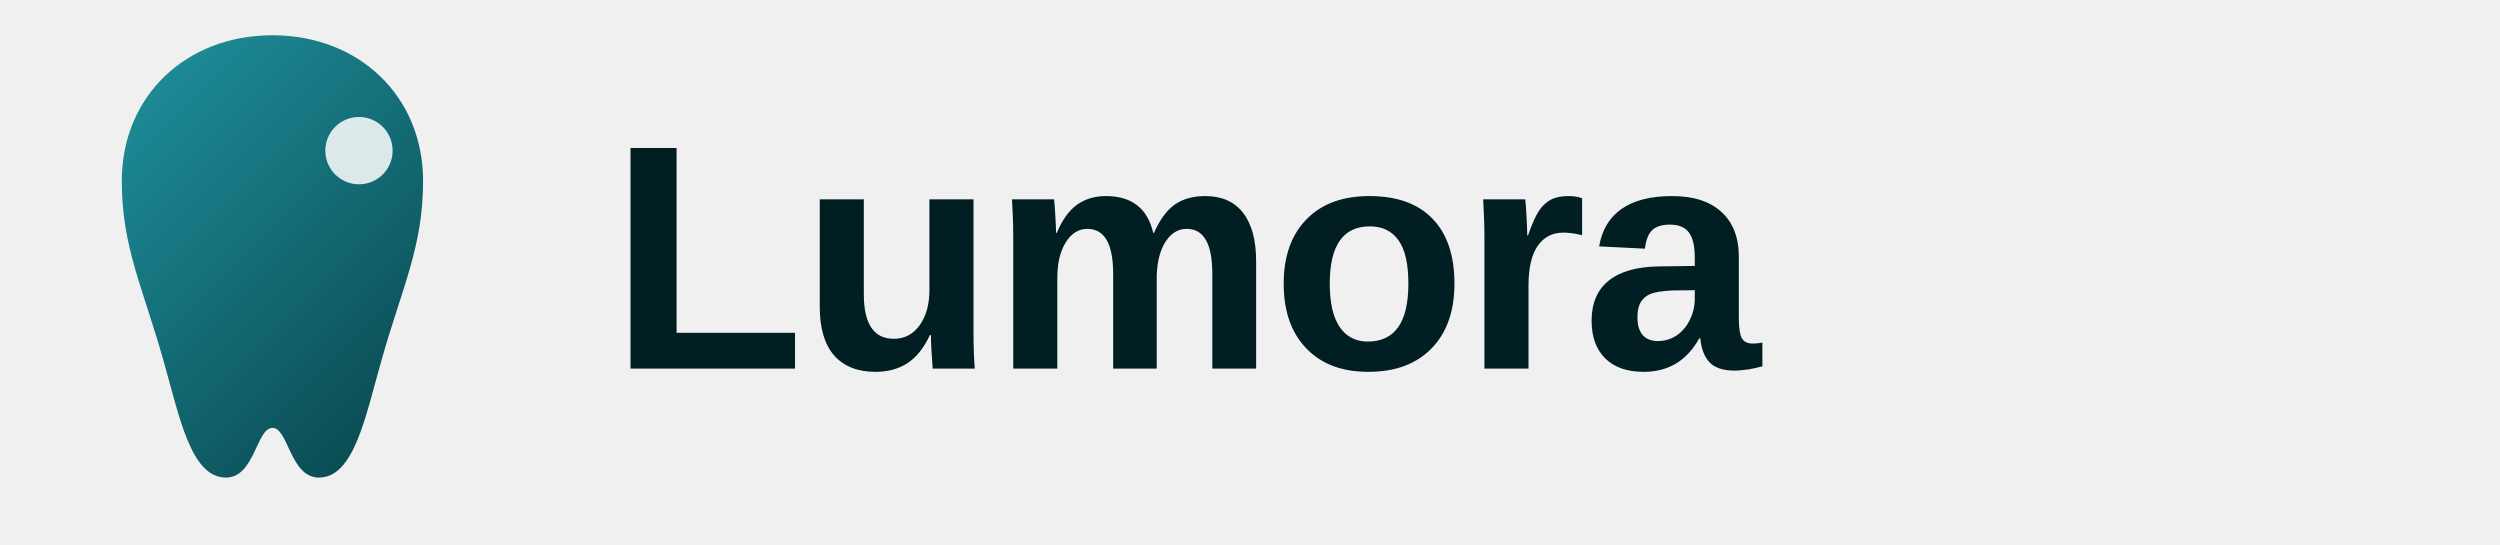
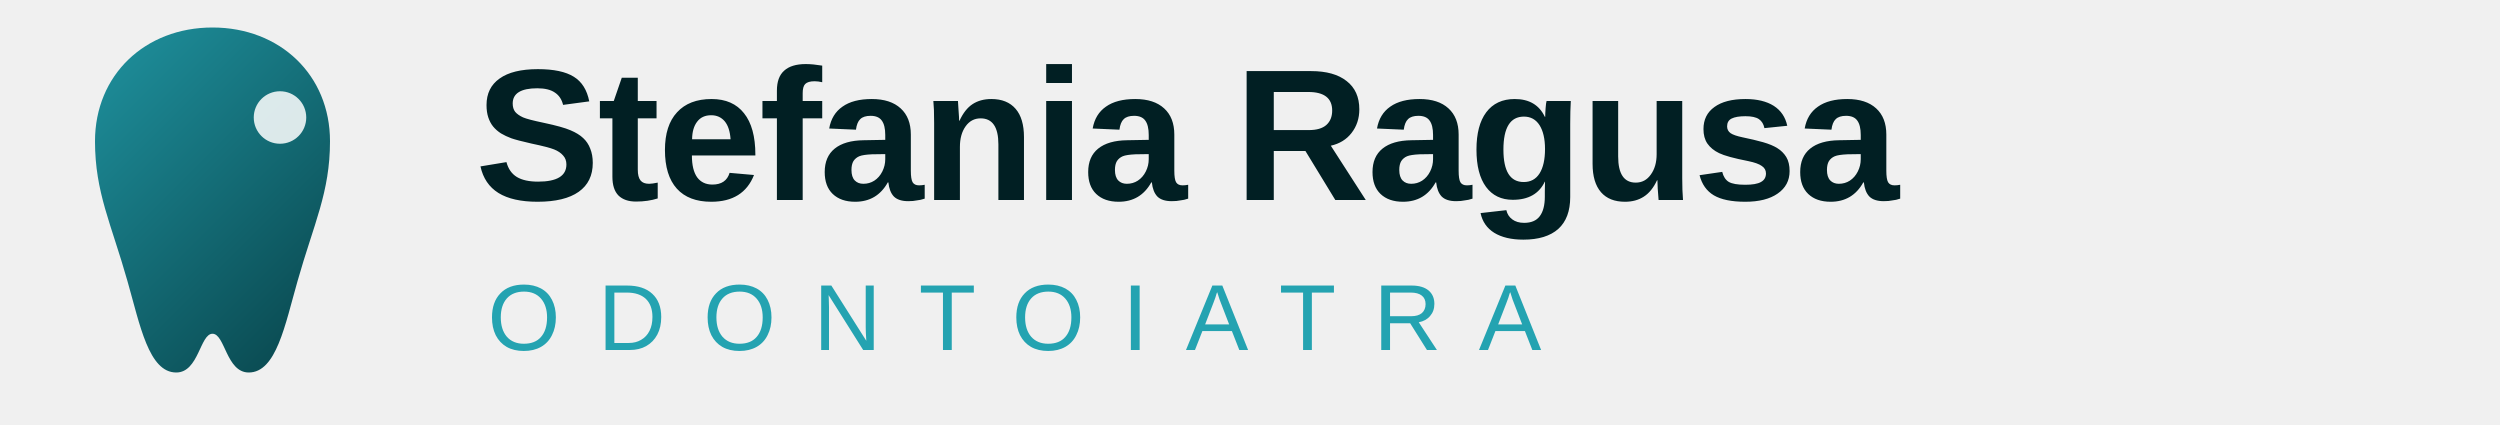
- <svg xmlns="http://www.w3.org/2000/svg" width="156" height="34" viewBox="0 0 156 34" fill="none" role="img" aria-label="Lumora Dental">
+ <svg xmlns="http://www.w3.org/2000/svg" width="200" height="34" viewBox="0 0 200 34" fill="none" role="img" aria-label="Stefania Ragusa Odontoiatra">
  <defs>
    <linearGradient id="lm-g" x1="0" y1="0" x2="34" y2="34" gradientUnits="userSpaceOnUse">
      <stop offset="0" stop-color="#24a3b1" />
      <stop offset="1" stop-color="#022f34" />
    </linearGradient>
  </defs>
  <path d="M17 2.2c5.4 0 9.4 3.8 9.4 9.1 0 4.1-1.3 6.6-2.6 11.2-1 3.5-1.7 7.3-3.9 7.3-1.8 0-1.9-3.1-2.9-3.1s-1.1 3.1-2.9 3.1c-2.2 0-2.9-3.8-3.9-7.3C8.9 17.9 7.6 15.4 7.6 11.3 7.6 6 11.6 2.2 17 2.2Z" fill="url(#lm-g)" />
  <circle cx="22.4" cy="9.4" r="2.1" fill="#ffffff" opacity="0.85" />
-   <text x="38" y="23" font-family="Sora, 'Helvetica Neue', Arial, sans-serif" font-size="20" font-weight="600" letter-spacing="-0.3" fill="#011f23">Lumora</text>
+   <text x="38" y="16" font-family="Sora, 'Helvetica Neue', Arial, sans-serif" font-size="15" font-weight="600" letter-spacing="-0.2" fill="#011f23">Stefania Ragusa</text>
+   <text x="39" y="28" font-family="Sora, 'Helvetica Neue', Arial, sans-serif" font-size="7.5" font-weight="500" letter-spacing="3" fill="#24a3b1">ODONTOIATRA</text>
</svg>
